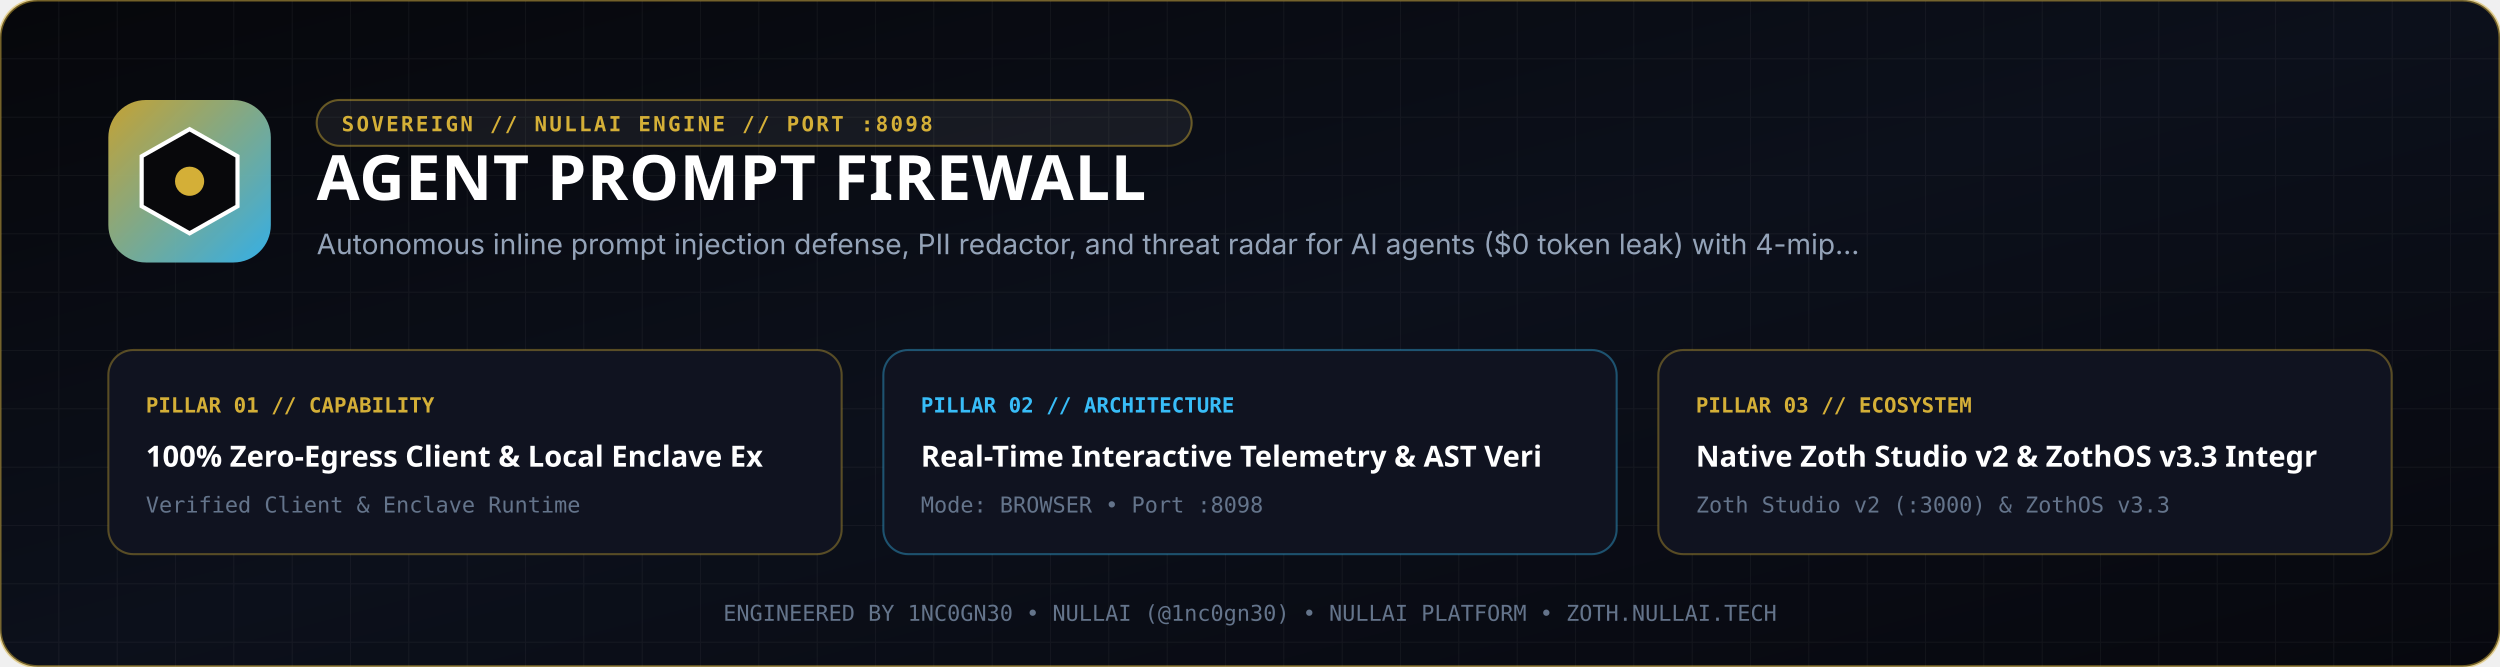
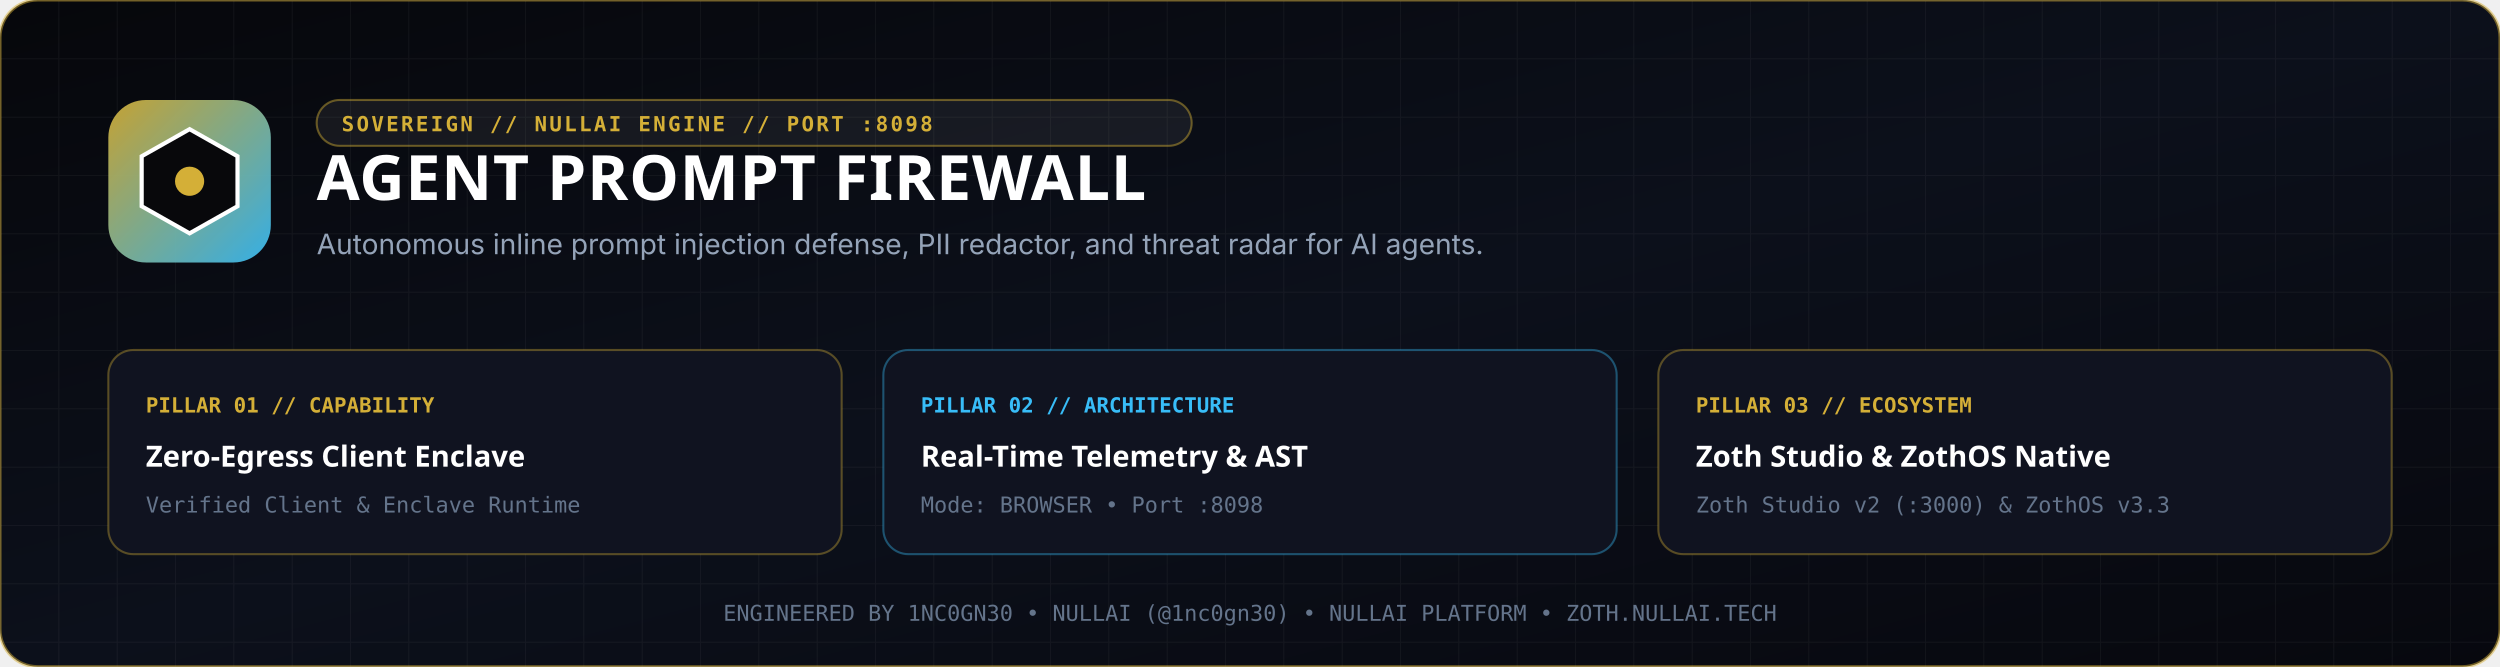
<svg xmlns="http://www.w3.org/2000/svg" viewBox="0 0 1200 320" width="100%" height="100%">
  <defs>
    <linearGradient id="bg" x1="0%" y1="0%" x2="100%" y2="100%">
      <stop offset="0%" stop-color="#06070B" />
      <stop offset="50%" stop-color="#0C101B" />
      <stop offset="100%" stop-color="#07080E" />
    </linearGradient>
    <linearGradient id="accent" x1="0%" y1="0%" x2="100%" y2="100%">
      <stop offset="0%" stop-color="#D4AF37" />
      <stop offset="100%" stop-color="#38BDF8" />
    </linearGradient>
    <pattern id="grid" width="28" height="28" patternUnits="userSpaceOnUse">
      <path d="M 28 0 L 0 0 0 28" fill="none" stroke="rgba(255,255,255,0.04)" stroke-width="1" />
    </pattern>
  </defs>
  <rect width="1200" height="320" rx="18" fill="url(#bg)" stroke="#D4AF37" stroke-opacity="0.5" stroke-width="1.5" />
  <rect width="1200" height="320" rx="18" fill="url(#grid)" />
  <g transform="translate(52, 48)">
    <rect width="78" height="78" rx="18" fill="url(#accent)" opacity="0.92" />
    <polygon points="39,14 62,27 62,51 39,64 16,51 16,27" fill="#08080B" stroke="#FFFFFF" stroke-width="2" />
    <circle cx="39" cy="39" r="7" fill="#D4AF37" />
  </g>
  <g transform="translate(152, 62)">
    <rect x="0" y="-14" width="420" height="22" rx="11" fill="rgba(255,255,255,0.06)" stroke="#D4AF37" stroke-opacity="0.45" />
    <text x="12" y="1" fill="#D4AF37" font-family="JetBrains Mono, monospace" font-size="10" font-weight="700" letter-spacing="1.1">SOVEREIGN // NULLAI ENGINE // PORT :8098</text>
    <text x="0" y="34" fill="#FFFFFF" font-family="Syne, Space Grotesk, sans-serif" font-size="30" font-weight="800" letter-spacing="0.4">AGENT PROMPT FIREWALL</text>
-     <text x="0" y="60" fill="#94A3B8" font-family="Inter, sans-serif" font-size="13.5">Autonomous inline prompt injection defense, PII redactor, and threat radar for AI agents ($0 token leak) with 4-mip...</text>
+     <text x="0" y="60" fill="#94A3B8" font-family="Inter, sans-serif" font-size="13.5">Autonomous inline prompt injection defense, PII redactor, and threat radar for AI agents.</text>
  </g>
  <g transform="translate(52, 168)">
    <rect x="0" y="0" width="352" height="98" rx="12" fill="#101320" stroke="#D4AF37" stroke-opacity="0.38" />
    <text x="18" y="30" fill="#D4AF37" font-family="JetBrains Mono, monospace" font-size="10" font-weight="700">PILLAR 01 // CAPABILITY</text>
-     <text x="18" y="56" fill="#FFFFFF" font-family="Space Grotesk, sans-serif" font-size="14" font-weight="700">100% Zero-Egress Client &amp; Local Enclave Ex</text>
+     <text x="18" y="56" fill="#FFFFFF" font-family="Space Grotesk, sans-serif" font-size="14" font-weight="700">Zero-Egress Client Enclave</text>
    <text x="18" y="78" fill="#64748B" font-family="JetBrains Mono, monospace" font-size="10.5">Verified Client &amp; Enclave Runtime</text>
    <rect x="372" y="0" width="352" height="98" rx="12" fill="#101320" stroke="#38BDF8" stroke-opacity="0.38" />
    <text x="390" y="30" fill="#38BDF8" font-family="JetBrains Mono, monospace" font-size="10" font-weight="700">PILLAR 02 // ARCHITECTURE</text>
-     <text x="390" y="56" fill="#FFFFFF" font-family="Space Grotesk, sans-serif" font-size="14" font-weight="700">Real-Time Interactive Telemetry &amp; AST Veri</text>
+     <text x="390" y="56" fill="#FFFFFF" font-family="Space Grotesk, sans-serif" font-size="14" font-weight="700">Real-Time Telemetry &amp; AST</text>
    <text x="390" y="78" fill="#64748B" font-family="JetBrains Mono, monospace" font-size="10.5">Mode: BROWSER • Port :8098</text>
    <rect x="744" y="0" width="352" height="98" rx="12" fill="#101320" stroke="#D4AF37" stroke-opacity="0.38" />
    <text x="762" y="30" fill="#D4AF37" font-family="JetBrains Mono, monospace" font-size="10" font-weight="700">PILLAR 03 // ECOSYSTEM</text>
-     <text x="762" y="56" fill="#FFFFFF" font-family="Space Grotesk, sans-serif" font-size="14" font-weight="700">Native Zoth Studio v2 &amp; ZothOS v3.3 Integr</text>
+     <text x="762" y="56" fill="#FFFFFF" font-family="Space Grotesk, sans-serif" font-size="14" font-weight="700">Zoth Studio &amp; ZothOS Native</text>
    <text x="762" y="78" fill="#64748B" font-family="JetBrains Mono, monospace" font-size="10.5">Zoth Studio v2 (:3000) &amp; ZothOS v3.3</text>
  </g>
  <text x="600" y="298" text-anchor="middle" fill="#64748B" font-family="JetBrains Mono, monospace" font-size="10.5">
    ENGINEERED BY 1NC0GN30 • NULLAI (@1nc0gn30)  •  NULLAI PLATFORM  •  ZOTH.NULLAI.TECH
  </text>
</svg>
